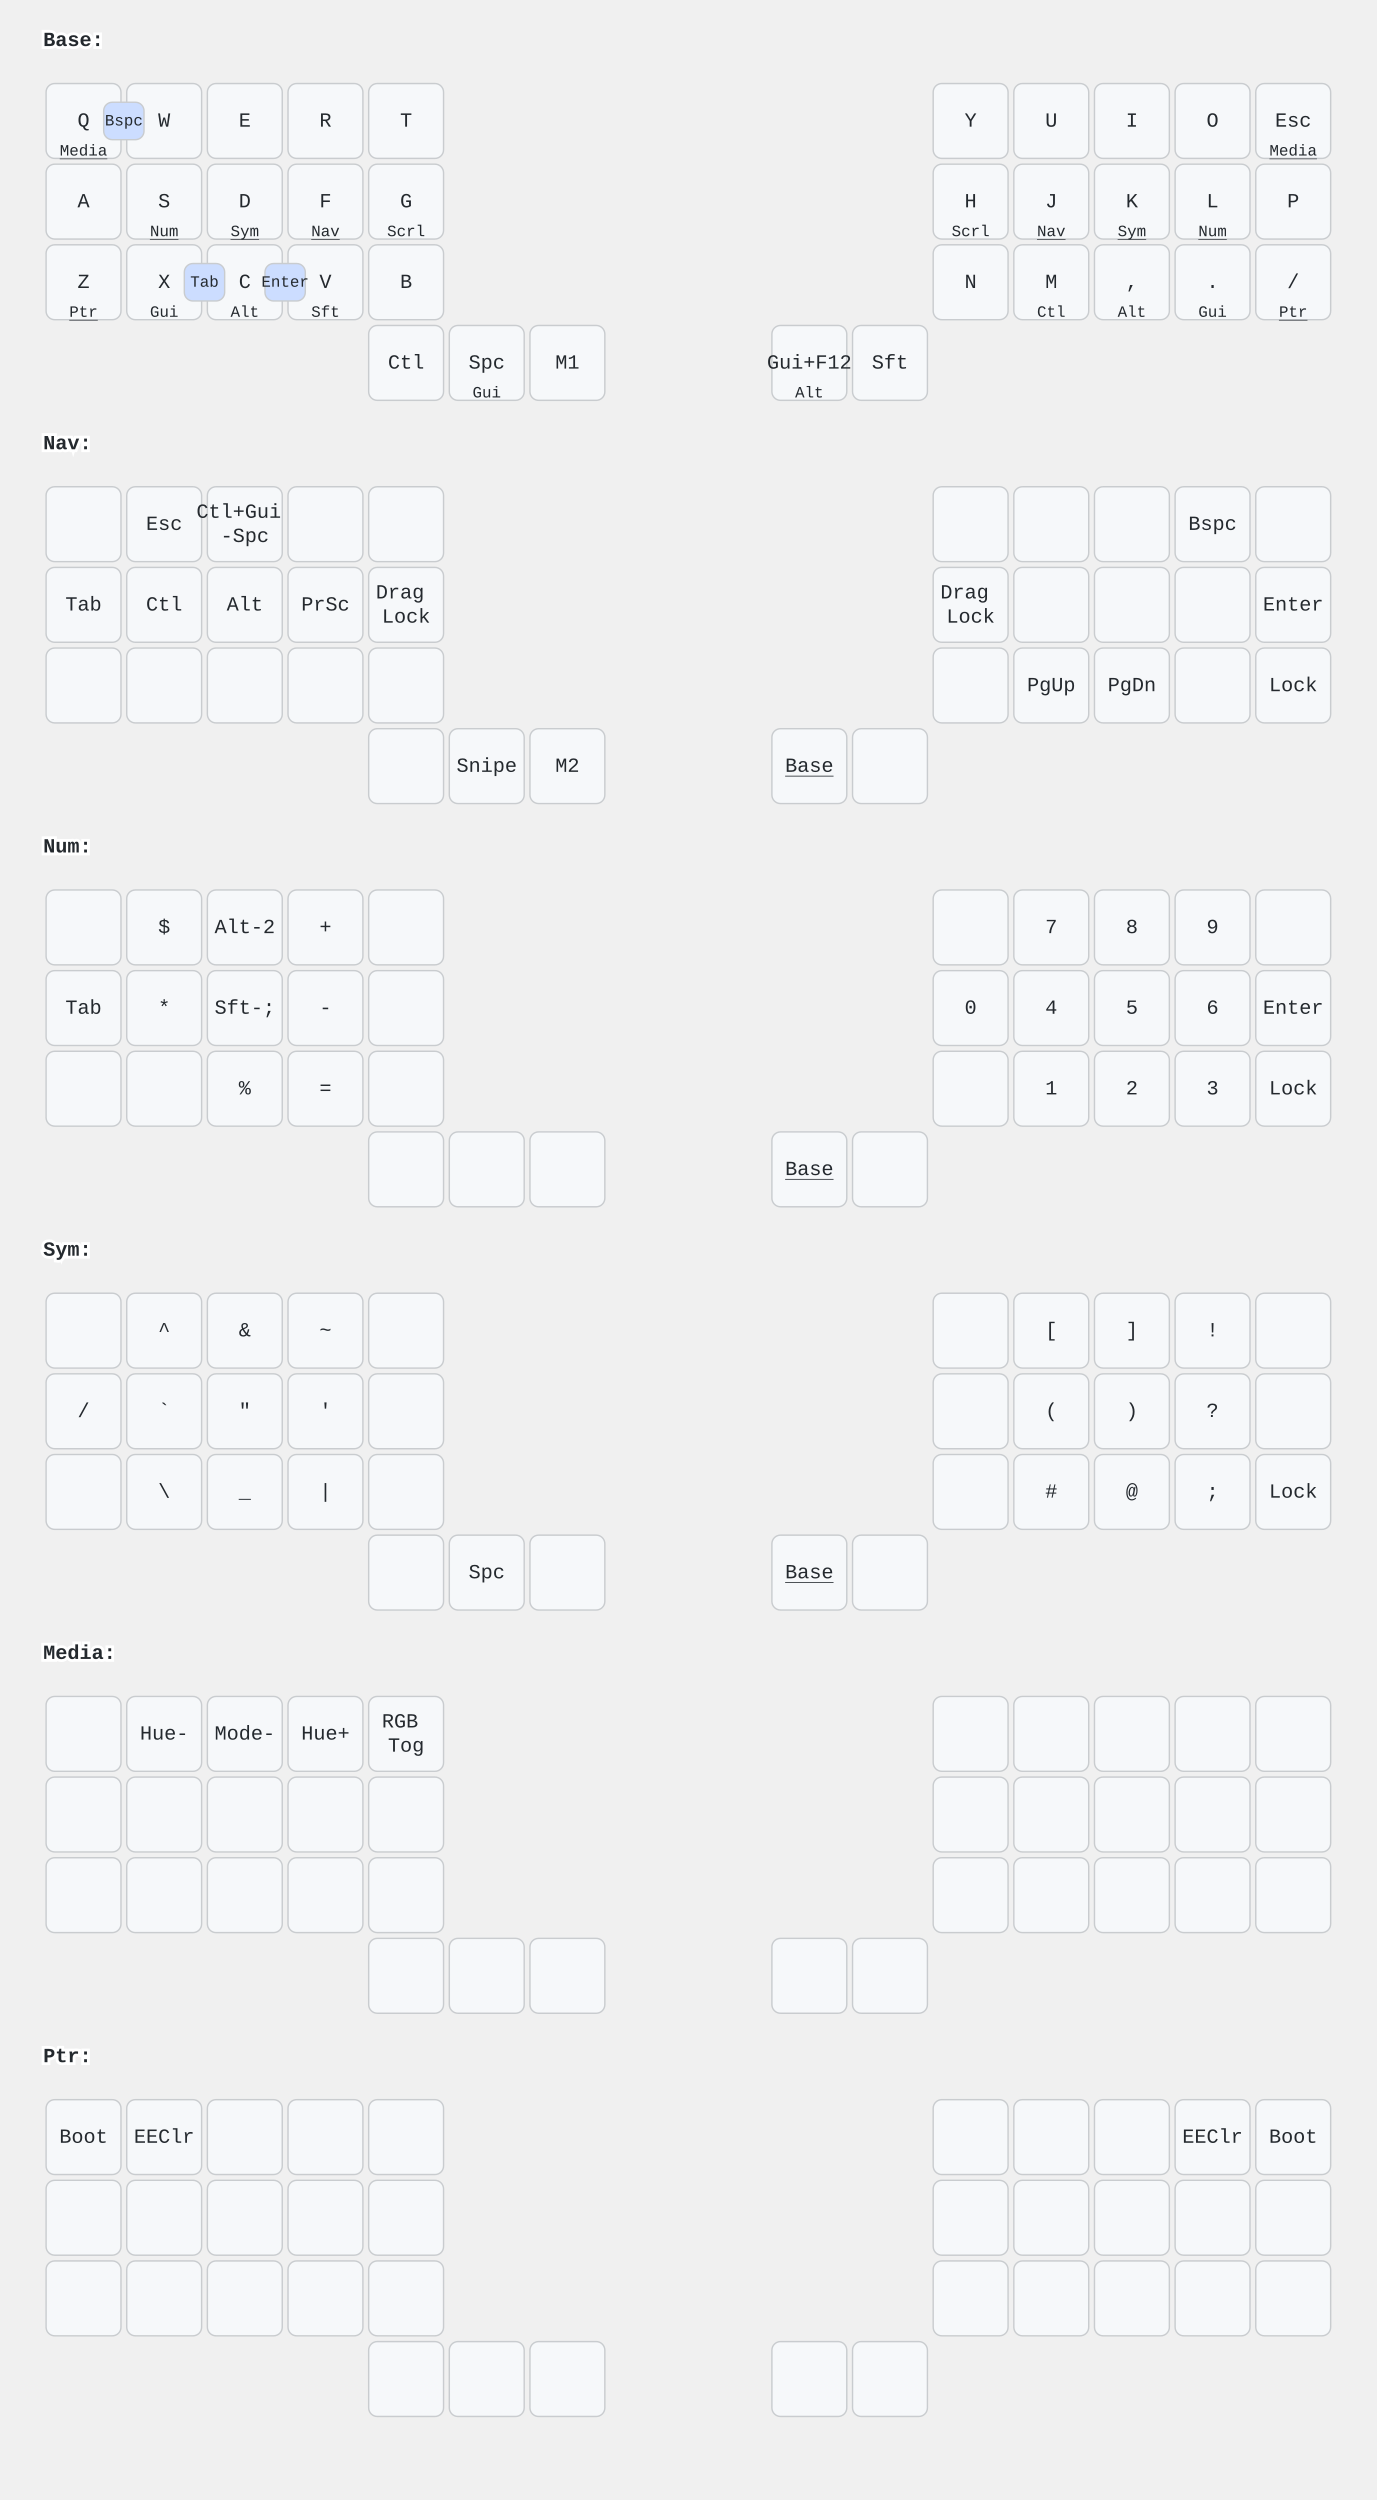
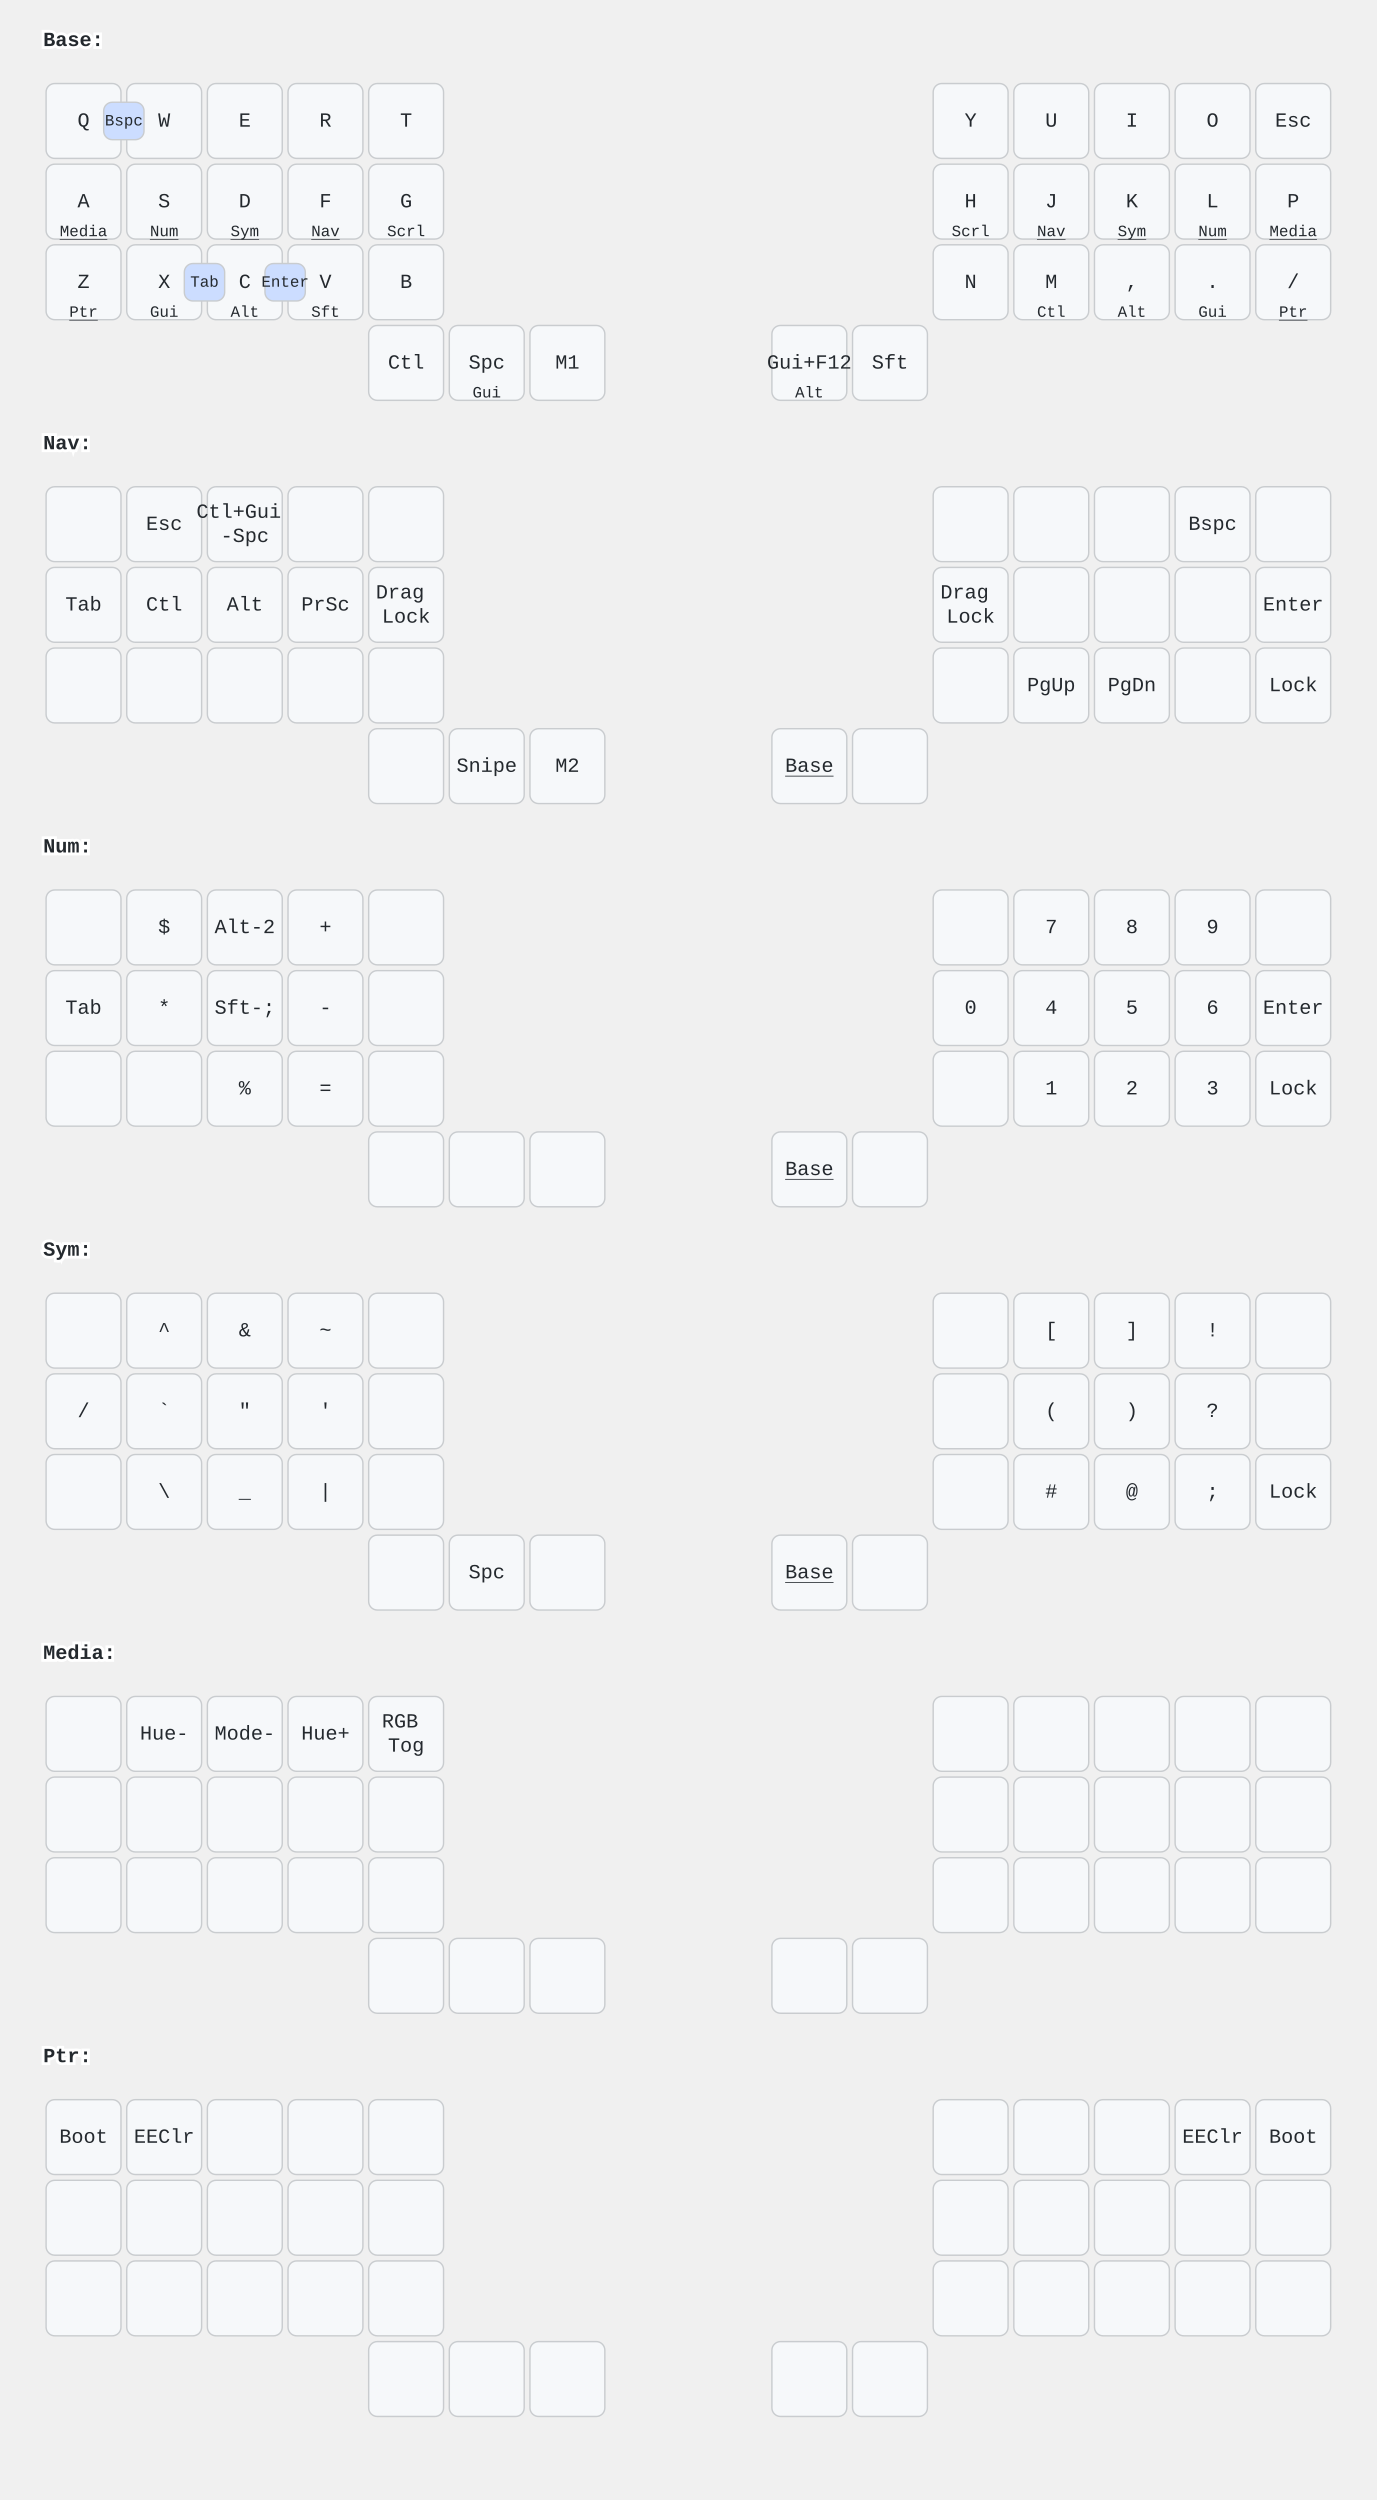
<svg xmlns="http://www.w3.org/2000/svg" xmlns:xlink="http://www.w3.org/1999/xlink" width="956" height="1736" viewBox="0 0 956 1736" class="keymap">
  <defs>/* start glyphs */
<svg id="mdi:arrow-down-thin">
      <svg id="mdi-arrow-down-thin" viewBox="0 0 24 24">
        <path d="M7.03 13.92H11.03V5L13.04 4.97V13.92H17.03L12.03 18.92Z" />
      </svg>
    </svg>
    <svg id="mdi:arrow-left-thin">
      <svg id="mdi-arrow-left-thin" viewBox="0 0 24 24">
        <path d="M10.05 16.94V12.94H18.97L19 10.93H10.05V6.94L5.05 11.94Z" />
      </svg>
    </svg>
    <svg id="mdi:arrow-right-thin">
      <svg id="mdi-arrow-right-thin" viewBox="0 0 24 24">
        <path d="M14 16.94V12.94H5.08L5.05 10.93H14V6.94L19 11.94Z" />
      </svg>
    </svg>
    <svg id="mdi:arrow-up-thin">
      <svg id="mdi-arrow-up-thin" viewBox="0 0 24 24">
        <path d="M7.03 9.97H11.03V18.89L13.04 18.92V9.97H17.03L12.03 4.97Z" />
      </svg>
    </svg>
    <svg id="mdi:play">
      <svg id="mdi-play" viewBox="0 0 24 24">
        <path d="M8,5.14V19.14L19,12.14L8,5.14Z" />
      </svg>
    </svg>
    <svg id="mdi:skip-next">
      <svg id="mdi-skip-next" viewBox="0 0 24 24">
        <path d="M16,18H18V6H16M6,18L14.5,12L6,6V18Z" />
      </svg>
    </svg>
    <svg id="mdi:skip-previous">
      <svg id="mdi-skip-previous" viewBox="0 0 24 24">
        <path d="M6,18V6H8V18H6M9.5,12L18,6V18L9.5,12Z" />
      </svg>
    </svg>
    <svg id="mdi:stop">
      <svg id="mdi-stop" viewBox="0 0 24 24">
        <path d="M18,18H6V6H18V18Z" />
      </svg>
    </svg>
    <svg id="mdi:volume-off">
      <svg id="mdi-volume-off" viewBox="0 0 24 24">
        <path d="M12,4L9.91,6.09L12,8.18M4.27,3L3,4.27L7.73,9H3V15H7L12,20V13.27L16.25,17.53C15.58,18.04 14.83,18.46 14,18.7V20.77C15.38,20.45 16.63,19.82 17.68,18.96L19.73,21L21,19.73L12,10.73M19,12C19,12.94 18.8,13.82 18.46,14.64L19.97,16.15C20.62,14.91 21,13.5 21,12C21,7.72 18,4.14 14,3.23V5.29C16.89,6.15 19,8.83 19,12M16.5,12C16.5,10.23 15.5,8.71 14,7.97V10.18L16.45,12.63C16.5,12.43 16.5,12.21 16.5,12Z" />
      </svg>
    </svg>
  </defs>/* end glyphs */
<style>/* inherit to force styles through use tags */
svg path {
    fill: inherit;
}

/* font and background color specifications */
svg.keymap {
    font-family: SFMono-Regular,Consolas,Liberation Mono,Menlo,monospace;
    font-size: 14px;
    font-kerning: normal;
    text-rendering: optimizeLegibility;
    fill: #24292e;
}

/* default key styling */
rect.key {
    fill: #f6f8fa;
}

rect.key, rect.combo {
    stroke: #c9cccf;
    stroke-width: 1;
}

/* default key side styling, only used is draw_key_sides is set */
rect.side {
    filter: brightness(90%);
}

/* color accent for combo boxes */
rect.combo, rect.combo-separate {
    fill: #cdf;
}

/* color accent for held keys */
rect.held, rect.combo.held {
    fill: #fdd;
}

/* color accent for ghost (optional) keys */
rect.ghost, rect.combo.ghost {
    stroke-dasharray: 4, 4;
    stroke-width: 2;
}

text {
    text-anchor: middle;
    dominant-baseline: middle;
}

/* styling for layer labels */
text.label {
    font-weight: bold;
    text-anchor: start;
    stroke: white;
    stroke-width: 4;
    paint-order: stroke;
}

/* styling for optional footer */
text.footer {
    text-anchor: end;
    dominant-baseline: auto;
    stroke: white;
    stroke-width: 4;
    paint-order: stroke;
}

/* styling for combo tap, and key non-tap label text */
text.combo, text.hold, text.shifted, text.left, text.right, text.tl, text.tr, text.bl, text.br {
    font-size: 11px;
}

text.hold, text.bl, text.br {
    text-anchor: middle;
    dominant-baseline: auto;
}

text.shifted, text.tl, text.tr {
    text-anchor: middle;
    dominant-baseline: hanging;
}

text.left, text.tl, text.bl {
    text-anchor: start;
}

text.right, text.tr, text.br {
    text-anchor: end;
}

text.layer-activator {
    text-decoration: underline;
}

/* styling for hold/shifted label text in combo box */
text.combo.hold, text.combo.shifted, text.combo.left, text.combo.right {
    font-size: 8px;
}

/* lighter symbol for transparent keys */
text.trans {
    fill: #7b7e81;
}

/* styling for combo dendrons */
path.combo {
    stroke-width: 1;
    stroke: gray;
    fill: none;
}

/* Start Tabler Icons Cleanup */
/* cannot use height/width with glyphs */
.icon-tabler &gt; path {
    fill: inherit;
    stroke: inherit;
    stroke-width: 2;
}
/* hide tabler's default box */
.icon-tabler &gt; path[stroke="none"][fill="none"] {
    visibility: hidden;
}
/* End Tabler Icons Cleanup */
</style>
  <g transform="translate(30, 0)" class="layer-Base">
    <text x="0" y="28" class="label" id="Base">Base:</text>
    <g transform="translate(0, 56)">
      <g transform="translate(28, 28)" class="key keypos-0">
        <rect rx="6" ry="6" x="-26" y="-26" width="52" height="52" class="key" />
        <text x="0" y="0" class="key tap">Q</text>
+       </g>
+       <g transform="translate(84, 28)" class="key keypos-1">
+         <rect rx="6" ry="6" x="-26" y="-26" width="52" height="52" class="key" />
+         <text x="0" y="0" class="key tap">W</text>
+       </g>
+       <g transform="translate(140, 28)" class="key keypos-2">
+         <rect rx="6" ry="6" x="-26" y="-26" width="52" height="52" class="key" />
+         <text x="0" y="0" class="key tap">E</text>
+       </g>
+       <g transform="translate(196, 28)" class="key keypos-3">
+         <rect rx="6" ry="6" x="-26" y="-26" width="52" height="52" class="key" />
+         <text x="0" y="0" class="key tap">R</text>
+       </g>
+       <g transform="translate(252, 28)" class="key keypos-4">
+         <rect rx="6" ry="6" x="-26" y="-26" width="52" height="52" class="key" />
+         <text x="0" y="0" class="key tap">T</text>
+       </g>
+       <g transform="translate(644, 28)" class="key keypos-5">
+         <rect rx="6" ry="6" x="-26" y="-26" width="52" height="52" class="key" />
+         <text x="0" y="0" class="key tap">Y</text>
+       </g>
+       <g transform="translate(700, 28)" class="key keypos-6">
+         <rect rx="6" ry="6" x="-26" y="-26" width="52" height="52" class="key" />
+         <text x="0" y="0" class="key tap">U</text>
+       </g>
+       <g transform="translate(756, 28)" class="key keypos-7">
+         <rect rx="6" ry="6" x="-26" y="-26" width="52" height="52" class="key" />
+         <text x="0" y="0" class="key tap">I</text>
+       </g>
+       <g transform="translate(812, 28)" class="key keypos-8">
+         <rect rx="6" ry="6" x="-26" y="-26" width="52" height="52" class="key" />
+         <text x="0" y="0" class="key tap">O</text>
+       </g>
+       <g transform="translate(868, 28)" class="key keypos-9">
+         <rect rx="6" ry="6" x="-26" y="-26" width="52" height="52" class="key" />
+         <text x="0" y="0" class="key tap">Esc</text>
+       </g>
+       <g transform="translate(28, 84)" class="key keypos-10">
+         <rect rx="6" ry="6" x="-26" y="-26" width="52" height="52" class="key" />
+         <text x="0" y="0" class="key tap">A</text>
        <a href="#Media">
          <text x="0" y="24" class="key hold layer-activator">Media</text>
        </a>
-       </g>
-       <g transform="translate(84, 28)" class="key keypos-1">
-         <rect rx="6" ry="6" x="-26" y="-26" width="52" height="52" class="key" />
-         <text x="0" y="0" class="key tap">W</text>
-       </g>
-       <g transform="translate(140, 28)" class="key keypos-2">
-         <rect rx="6" ry="6" x="-26" y="-26" width="52" height="52" class="key" />
-         <text x="0" y="0" class="key tap">E</text>
-       </g>
-       <g transform="translate(196, 28)" class="key keypos-3">
-         <rect rx="6" ry="6" x="-26" y="-26" width="52" height="52" class="key" />
-         <text x="0" y="0" class="key tap">R</text>
-       </g>
-       <g transform="translate(252, 28)" class="key keypos-4">
-         <rect rx="6" ry="6" x="-26" y="-26" width="52" height="52" class="key" />
-         <text x="0" y="0" class="key tap">T</text>
-       </g>
-       <g transform="translate(644, 28)" class="key keypos-5">
-         <rect rx="6" ry="6" x="-26" y="-26" width="52" height="52" class="key" />
-         <text x="0" y="0" class="key tap">Y</text>
-       </g>
-       <g transform="translate(700, 28)" class="key keypos-6">
-         <rect rx="6" ry="6" x="-26" y="-26" width="52" height="52" class="key" />
-         <text x="0" y="0" class="key tap">U</text>
-       </g>
-       <g transform="translate(756, 28)" class="key keypos-7">
-         <rect rx="6" ry="6" x="-26" y="-26" width="52" height="52" class="key" />
-         <text x="0" y="0" class="key tap">I</text>
-       </g>
-       <g transform="translate(812, 28)" class="key keypos-8">
-         <rect rx="6" ry="6" x="-26" y="-26" width="52" height="52" class="key" />
-         <text x="0" y="0" class="key tap">O</text>
-       </g>
-       <g transform="translate(868, 28)" class="key keypos-9">
-         <rect rx="6" ry="6" x="-26" y="-26" width="52" height="52" class="key" />
-         <text x="0" y="0" class="key tap">Esc</text>
-         <a href="#Media">
-           <text x="0" y="24" class="key hold layer-activator">Media</text>
-         </a>
-       </g>
-       <g transform="translate(28, 84)" class="key keypos-10">
-         <rect rx="6" ry="6" x="-26" y="-26" width="52" height="52" class="key" />
-         <text x="0" y="0" class="key tap">A</text>
      </g>
      <g transform="translate(84, 84)" class="key keypos-11">
        <rect rx="6" ry="6" x="-26" y="-26" width="52" height="52" class="key" />
        <text x="0" y="0" class="key tap">S</text>
        <a href="#Num">
          <text x="0" y="24" class="key hold layer-activator">Num</text>
        </a>
      </g>
      <g transform="translate(140, 84)" class="key keypos-12">
        <rect rx="6" ry="6" x="-26" y="-26" width="52" height="52" class="key" />
        <text x="0" y="0" class="key tap">D</text>
        <a href="#Sym">
          <text x="0" y="24" class="key hold layer-activator">Sym</text>
        </a>
      </g>
      <g transform="translate(196, 84)" class="key keypos-13">
        <rect rx="6" ry="6" x="-26" y="-26" width="52" height="52" class="key" />
        <text x="0" y="0" class="key tap">F</text>
        <a href="#Nav">
          <text x="0" y="24" class="key hold layer-activator">Nav</text>
        </a>
      </g>
      <g transform="translate(252, 84)" class="key keypos-14">
        <rect rx="6" ry="6" x="-26" y="-26" width="52" height="52" class="key" />
        <text x="0" y="0" class="key tap">G</text>
        <text x="0" y="24" class="key hold">Scrl</text>
      </g>
      <g transform="translate(644, 84)" class="key keypos-15">
        <rect rx="6" ry="6" x="-26" y="-26" width="52" height="52" class="key" />
        <text x="0" y="0" class="key tap">H</text>
        <text x="0" y="24" class="key hold">Scrl</text>
      </g>
      <g transform="translate(700, 84)" class="key keypos-16">
        <rect rx="6" ry="6" x="-26" y="-26" width="52" height="52" class="key" />
        <text x="0" y="0" class="key tap">J</text>
        <a href="#Nav">
          <text x="0" y="24" class="key hold layer-activator">Nav</text>
        </a>
      </g>
      <g transform="translate(756, 84)" class="key keypos-17">
        <rect rx="6" ry="6" x="-26" y="-26" width="52" height="52" class="key" />
        <text x="0" y="0" class="key tap">K</text>
        <a href="#Sym">
          <text x="0" y="24" class="key hold layer-activator">Sym</text>
        </a>
      </g>
      <g transform="translate(812, 84)" class="key keypos-18">
        <rect rx="6" ry="6" x="-26" y="-26" width="52" height="52" class="key" />
        <text x="0" y="0" class="key tap">L</text>
        <a href="#Num">
          <text x="0" y="24" class="key hold layer-activator">Num</text>
        </a>
      </g>
      <g transform="translate(868, 84)" class="key keypos-19">
        <rect rx="6" ry="6" x="-26" y="-26" width="52" height="52" class="key" />
        <text x="0" y="0" class="key tap">P</text>
+         <a href="#Media">
+           <text x="0" y="24" class="key hold layer-activator">Media</text>
+         </a>
      </g>
      <g transform="translate(28, 140)" class="key keypos-20">
        <rect rx="6" ry="6" x="-26" y="-26" width="52" height="52" class="key" />
        <text x="0" y="0" class="key tap">Z</text>
        <a href="#Ptr">
          <text x="0" y="24" class="key hold layer-activator">Ptr</text>
        </a>
      </g>
      <g transform="translate(84, 140)" class="key keypos-21">
        <rect rx="6" ry="6" x="-26" y="-26" width="52" height="52" class="key" />
        <text x="0" y="0" class="key tap">X</text>
        <text x="0" y="24" class="key hold">Gui</text>
      </g>
      <g transform="translate(140, 140)" class="key keypos-22">
        <rect rx="6" ry="6" x="-26" y="-26" width="52" height="52" class="key" />
        <text x="0" y="0" class="key tap">C</text>
        <text x="0" y="24" class="key hold">Alt</text>
      </g>
      <g transform="translate(196, 140)" class="key keypos-23">
        <rect rx="6" ry="6" x="-26" y="-26" width="52" height="52" class="key" />
        <text x="0" y="0" class="key tap">V</text>
        <text x="0" y="24" class="key hold">Sft</text>
      </g>
      <g transform="translate(252, 140)" class="key keypos-24">
        <rect rx="6" ry="6" x="-26" y="-26" width="52" height="52" class="key" />
        <text x="0" y="0" class="key tap">B</text>
      </g>
      <g transform="translate(644, 140)" class="key keypos-25">
        <rect rx="6" ry="6" x="-26" y="-26" width="52" height="52" class="key" />
        <text x="0" y="0" class="key tap">N</text>
      </g>
      <g transform="translate(700, 140)" class="key keypos-26">
        <rect rx="6" ry="6" x="-26" y="-26" width="52" height="52" class="key" />
        <text x="0" y="0" class="key tap">M</text>
        <text x="0" y="24" class="key hold">Ctl</text>
      </g>
      <g transform="translate(756, 140)" class="key keypos-27">
        <rect rx="6" ry="6" x="-26" y="-26" width="52" height="52" class="key" />
        <text x="0" y="0" class="key tap">,</text>
        <text x="0" y="24" class="key hold">Alt</text>
      </g>
      <g transform="translate(812, 140)" class="key keypos-28">
        <rect rx="6" ry="6" x="-26" y="-26" width="52" height="52" class="key" />
        <text x="0" y="0" class="key tap">.</text>
        <text x="0" y="24" class="key hold">Gui</text>
      </g>
      <g transform="translate(868, 140)" class="key keypos-29">
        <rect rx="6" ry="6" x="-26" y="-26" width="52" height="52" class="key" />
        <text x="0" y="0" class="key tap">/</text>
        <a href="#Ptr">
          <text x="0" y="24" class="key hold layer-activator">Ptr</text>
        </a>
      </g>
      <g transform="translate(252, 196)" class="key keypos-30">
        <rect rx="6" ry="6" x="-26" y="-26" width="52" height="52" class="key" />
        <text x="0" y="0" class="key tap">Ctl</text>
      </g>
      <g transform="translate(308, 196)" class="key keypos-31">
        <rect rx="6" ry="6" x="-26" y="-26" width="52" height="52" class="key" />
        <text x="0" y="0" class="key tap">Spc</text>
        <text x="0" y="24" class="key hold">Gui</text>
      </g>
      <g transform="translate(364, 196)" class="key keypos-32">
        <rect rx="6" ry="6" x="-26" y="-26" width="52" height="52" class="key" />
        <text x="0" y="0" class="key tap">M1</text>
      </g>
      <g transform="translate(532, 196)" class="key keypos-33">
        <rect rx="6" ry="6" x="-26" y="-26" width="52" height="52" class="key" />
        <text x="0" y="0" class="key tap">Gui+F12</text>
        <text x="0" y="24" class="key hold">Alt</text>
      </g>
      <g transform="translate(588, 196)" class="key keypos-34">
        <rect rx="6" ry="6" x="-26" y="-26" width="52" height="52" class="key" />
        <text x="0" y="0" class="key tap">Sft</text>
      </g>
      <g class="combo combopos-0">
        <rect rx="6" ry="6" x="154" y="127" width="28" height="26" class="combo" />
        <text x="168" y="140" class="combo tap">Enter</text>
      </g>
      <g class="combo combopos-1">
        <rect rx="6" ry="6" x="98" y="127" width="28" height="26" class="combo" />
        <text x="112" y="140" class="combo tap">Tab</text>
      </g>
      <g class="combo combopos-2">
        <rect rx="6" ry="6" x="42" y="15" width="28" height="26" class="combo" />
        <text x="56" y="28" class="combo tap">Bspc</text>
      </g>
    </g>
  </g>
  <g transform="translate(30, 280)" class="layer-Nav">
    <text x="0" y="28" class="label" id="Nav">Nav:</text>
    <g transform="translate(0, 56)">
      <g transform="translate(28, 28)" class="key keypos-0">
        <rect rx="6" ry="6" x="-26" y="-26" width="52" height="52" class="key" />
      </g>
      <g transform="translate(84, 28)" class="key keypos-1">
        <rect rx="6" ry="6" x="-26" y="-26" width="52" height="52" class="key" />
        <text x="0" y="0" class="key tap">Esc</text>
      </g>
      <g transform="translate(140, 28)" class="key keypos-2">
        <rect rx="6" ry="6" x="-26" y="-26" width="52" height="52" class="key" />
        <text x="0" y="0" class="key tap">
          <tspan x="0" dy="-0.6em">Ctl+Gui</tspan>
          <tspan x="0" dy="1.2em">-Spc</tspan>
        </text>
      </g>
      <g transform="translate(196, 28)" class="key keypos-3">
        <rect rx="6" ry="6" x="-26" y="-26" width="52" height="52" class="key" />
      </g>
      <g transform="translate(252, 28)" class="key keypos-4">
        <rect rx="6" ry="6" x="-26" y="-26" width="52" height="52" class="key" />
      </g>
      <g transform="translate(644, 28)" class="key keypos-5">
        <rect rx="6" ry="6" x="-26" y="-26" width="52" height="52" class="key" />
      </g>
      <g transform="translate(700, 28)" class="key keypos-6">
        <rect rx="6" ry="6" x="-26" y="-26" width="52" height="52" class="key" />
      </g>
      <g transform="translate(756, 28)" class="key keypos-7">
        <rect rx="6" ry="6" x="-26" y="-26" width="52" height="52" class="key" />
        <use href="#mdi:arrow-up-thin" xlink:href="#mdi:arrow-up-thin" x="-7" y="-7" height="14" width="14.0" class="key tap glyph mdi:arrow-up-thin" />
      </g>
      <g transform="translate(812, 28)" class="key keypos-8">
        <rect rx="6" ry="6" x="-26" y="-26" width="52" height="52" class="key" />
        <text x="0" y="0" class="key tap">Bspc</text>
      </g>
      <g transform="translate(868, 28)" class="key keypos-9">
        <rect rx="6" ry="6" x="-26" y="-26" width="52" height="52" class="key" />
      </g>
      <g transform="translate(28, 84)" class="key keypos-10">
        <rect rx="6" ry="6" x="-26" y="-26" width="52" height="52" class="key" />
        <text x="0" y="0" class="key tap">Tab</text>
      </g>
      <g transform="translate(84, 84)" class="key keypos-11">
        <rect rx="6" ry="6" x="-26" y="-26" width="52" height="52" class="key" />
        <text x="0" y="0" class="key tap">Ctl</text>
      </g>
      <g transform="translate(140, 84)" class="key keypos-12">
        <rect rx="6" ry="6" x="-26" y="-26" width="52" height="52" class="key" />
        <text x="0" y="0" class="key tap">Alt</text>
      </g>
      <g transform="translate(196, 84)" class="key keypos-13">
        <rect rx="6" ry="6" x="-26" y="-26" width="52" height="52" class="key" />
        <text x="0" y="0" class="key tap">PrSc</text>
      </g>
      <g transform="translate(252, 84)" class="key keypos-14">
        <rect rx="6" ry="6" x="-26" y="-26" width="52" height="52" class="key" />
        <text x="0" y="0" class="key tap">
          <tspan x="0" dy="-0.6em">Drag</tspan>
          <tspan x="0" dy="1.2em">Lock</tspan>
        </text>
      </g>
      <g transform="translate(644, 84)" class="key keypos-15">
        <rect rx="6" ry="6" x="-26" y="-26" width="52" height="52" class="key" />
        <text x="0" y="0" class="key tap">
          <tspan x="0" dy="-0.6em">Drag</tspan>
          <tspan x="0" dy="1.2em">Lock</tspan>
        </text>
      </g>
      <g transform="translate(700, 84)" class="key keypos-16">
        <rect rx="6" ry="6" x="-26" y="-26" width="52" height="52" class="key" />
        <use href="#mdi:arrow-left-thin" xlink:href="#mdi:arrow-left-thin" x="-7" y="-7" height="14" width="14.0" class="key tap glyph mdi:arrow-left-thin" />
      </g>
      <g transform="translate(756, 84)" class="key keypos-17">
        <rect rx="6" ry="6" x="-26" y="-26" width="52" height="52" class="key" />
        <use href="#mdi:arrow-down-thin" xlink:href="#mdi:arrow-down-thin" x="-7" y="-7" height="14" width="14.0" class="key tap glyph mdi:arrow-down-thin" />
      </g>
      <g transform="translate(812, 84)" class="key keypos-18">
        <rect rx="6" ry="6" x="-26" y="-26" width="52" height="52" class="key" />
        <use href="#mdi:arrow-right-thin" xlink:href="#mdi:arrow-right-thin" x="-7" y="-7" height="14" width="14.0" class="key tap glyph mdi:arrow-right-thin" />
      </g>
      <g transform="translate(868, 84)" class="key keypos-19">
        <rect rx="6" ry="6" x="-26" y="-26" width="52" height="52" class="key" />
        <text x="0" y="0" class="key tap">Enter</text>
      </g>
      <g transform="translate(28, 140)" class="key keypos-20">
        <rect rx="6" ry="6" x="-26" y="-26" width="52" height="52" class="key" />
      </g>
      <g transform="translate(84, 140)" class="key keypos-21">
        <rect rx="6" ry="6" x="-26" y="-26" width="52" height="52" class="key" />
      </g>
      <g transform="translate(140, 140)" class="key keypos-22">
        <rect rx="6" ry="6" x="-26" y="-26" width="52" height="52" class="key" />
      </g>
      <g transform="translate(196, 140)" class="key keypos-23">
        <rect rx="6" ry="6" x="-26" y="-26" width="52" height="52" class="key" />
      </g>
      <g transform="translate(252, 140)" class="key keypos-24">
        <rect rx="6" ry="6" x="-26" y="-26" width="52" height="52" class="key" />
      </g>
      <g transform="translate(644, 140)" class="key keypos-25">
        <rect rx="6" ry="6" x="-26" y="-26" width="52" height="52" class="key" />
      </g>
      <g transform="translate(700, 140)" class="key keypos-26">
        <rect rx="6" ry="6" x="-26" y="-26" width="52" height="52" class="key" />
        <text x="0" y="0" class="key tap">PgUp</text>
      </g>
      <g transform="translate(756, 140)" class="key keypos-27">
        <rect rx="6" ry="6" x="-26" y="-26" width="52" height="52" class="key" />
        <text x="0" y="0" class="key tap">PgDn</text>
      </g>
      <g transform="translate(812, 140)" class="key keypos-28">
        <rect rx="6" ry="6" x="-26" y="-26" width="52" height="52" class="key" />
      </g>
      <g transform="translate(868, 140)" class="key keypos-29">
        <rect rx="6" ry="6" x="-26" y="-26" width="52" height="52" class="key" />
        <text x="0" y="0" class="key tap">Lock</text>
      </g>
      <g transform="translate(252, 196)" class="key keypos-30">
        <rect rx="6" ry="6" x="-26" y="-26" width="52" height="52" class="key" />
      </g>
      <g transform="translate(308, 196)" class="key keypos-31">
        <rect rx="6" ry="6" x="-26" y="-26" width="52" height="52" class="key" />
        <text x="0" y="0" class="key tap">Snipe</text>
      </g>
      <g transform="translate(364, 196)" class="key keypos-32">
        <rect rx="6" ry="6" x="-26" y="-26" width="52" height="52" class="key" />
        <text x="0" y="0" class="key tap">M2</text>
      </g>
      <g transform="translate(532, 196)" class="key keypos-33">
        <rect rx="6" ry="6" x="-26" y="-26" width="52" height="52" class="key" />
        <a href="#Base">
          <text x="0" y="0" class="key tap layer-activator">Base</text>
        </a>
      </g>
      <g transform="translate(588, 196)" class="key keypos-34">
        <rect rx="6" ry="6" x="-26" y="-26" width="52" height="52" class="key" />
      </g>
    </g>
  </g>
  <g transform="translate(30, 560)" class="layer-Num">
    <text x="0" y="28" class="label" id="Num">Num:</text>
    <g transform="translate(0, 56)">
      <g transform="translate(28, 28)" class="key keypos-0">
        <rect rx="6" ry="6" x="-26" y="-26" width="52" height="52" class="key" />
      </g>
      <g transform="translate(84, 28)" class="key keypos-1">
        <rect rx="6" ry="6" x="-26" y="-26" width="52" height="52" class="key" />
        <text x="0" y="0" class="key tap">$</text>
      </g>
      <g transform="translate(140, 28)" class="key keypos-2">
        <rect rx="6" ry="6" x="-26" y="-26" width="52" height="52" class="key" />
        <text x="0" y="0" class="key tap">Alt-2</text>
      </g>
      <g transform="translate(196, 28)" class="key keypos-3">
        <rect rx="6" ry="6" x="-26" y="-26" width="52" height="52" class="key" />
        <text x="0" y="0" class="key tap">+</text>
      </g>
      <g transform="translate(252, 28)" class="key keypos-4">
        <rect rx="6" ry="6" x="-26" y="-26" width="52" height="52" class="key" />
      </g>
      <g transform="translate(644, 28)" class="key keypos-5">
        <rect rx="6" ry="6" x="-26" y="-26" width="52" height="52" class="key" />
      </g>
      <g transform="translate(700, 28)" class="key keypos-6">
        <rect rx="6" ry="6" x="-26" y="-26" width="52" height="52" class="key" />
        <text x="0" y="0" class="key tap">7</text>
      </g>
      <g transform="translate(756, 28)" class="key keypos-7">
        <rect rx="6" ry="6" x="-26" y="-26" width="52" height="52" class="key" />
        <text x="0" y="0" class="key tap">8</text>
      </g>
      <g transform="translate(812, 28)" class="key keypos-8">
        <rect rx="6" ry="6" x="-26" y="-26" width="52" height="52" class="key" />
        <text x="0" y="0" class="key tap">9</text>
      </g>
      <g transform="translate(868, 28)" class="key keypos-9">
        <rect rx="6" ry="6" x="-26" y="-26" width="52" height="52" class="key" />
      </g>
      <g transform="translate(28, 84)" class="key keypos-10">
        <rect rx="6" ry="6" x="-26" y="-26" width="52" height="52" class="key" />
        <text x="0" y="0" class="key tap">Tab</text>
      </g>
      <g transform="translate(84, 84)" class="key keypos-11">
        <rect rx="6" ry="6" x="-26" y="-26" width="52" height="52" class="key" />
        <text x="0" y="0" class="key tap">*</text>
      </g>
      <g transform="translate(140, 84)" class="key keypos-12">
        <rect rx="6" ry="6" x="-26" y="-26" width="52" height="52" class="key" />
        <text x="0" y="0" class="key tap">Sft-;</text>
      </g>
      <g transform="translate(196, 84)" class="key keypos-13">
        <rect rx="6" ry="6" x="-26" y="-26" width="52" height="52" class="key" />
        <text x="0" y="0" class="key tap">-</text>
      </g>
      <g transform="translate(252, 84)" class="key keypos-14">
        <rect rx="6" ry="6" x="-26" y="-26" width="52" height="52" class="key" />
      </g>
      <g transform="translate(644, 84)" class="key keypos-15">
        <rect rx="6" ry="6" x="-26" y="-26" width="52" height="52" class="key" />
        <text x="0" y="0" class="key tap">0</text>
      </g>
      <g transform="translate(700, 84)" class="key keypos-16">
        <rect rx="6" ry="6" x="-26" y="-26" width="52" height="52" class="key" />
        <text x="0" y="0" class="key tap">4</text>
      </g>
      <g transform="translate(756, 84)" class="key keypos-17">
        <rect rx="6" ry="6" x="-26" y="-26" width="52" height="52" class="key" />
        <text x="0" y="0" class="key tap">5</text>
      </g>
      <g transform="translate(812, 84)" class="key keypos-18">
        <rect rx="6" ry="6" x="-26" y="-26" width="52" height="52" class="key" />
        <text x="0" y="0" class="key tap">6</text>
      </g>
      <g transform="translate(868, 84)" class="key keypos-19">
        <rect rx="6" ry="6" x="-26" y="-26" width="52" height="52" class="key" />
        <text x="0" y="0" class="key tap">Enter</text>
      </g>
      <g transform="translate(28, 140)" class="key keypos-20">
        <rect rx="6" ry="6" x="-26" y="-26" width="52" height="52" class="key" />
      </g>
      <g transform="translate(84, 140)" class="key keypos-21">
        <rect rx="6" ry="6" x="-26" y="-26" width="52" height="52" class="key" />
      </g>
      <g transform="translate(140, 140)" class="key keypos-22">
        <rect rx="6" ry="6" x="-26" y="-26" width="52" height="52" class="key" />
        <text x="0" y="0" class="key tap">%</text>
      </g>
      <g transform="translate(196, 140)" class="key keypos-23">
        <rect rx="6" ry="6" x="-26" y="-26" width="52" height="52" class="key" />
        <text x="0" y="0" class="key tap">=</text>
      </g>
      <g transform="translate(252, 140)" class="key keypos-24">
        <rect rx="6" ry="6" x="-26" y="-26" width="52" height="52" class="key" />
      </g>
      <g transform="translate(644, 140)" class="key keypos-25">
        <rect rx="6" ry="6" x="-26" y="-26" width="52" height="52" class="key" />
      </g>
      <g transform="translate(700, 140)" class="key keypos-26">
        <rect rx="6" ry="6" x="-26" y="-26" width="52" height="52" class="key" />
        <text x="0" y="0" class="key tap">1</text>
      </g>
      <g transform="translate(756, 140)" class="key keypos-27">
        <rect rx="6" ry="6" x="-26" y="-26" width="52" height="52" class="key" />
        <text x="0" y="0" class="key tap">2</text>
      </g>
      <g transform="translate(812, 140)" class="key keypos-28">
        <rect rx="6" ry="6" x="-26" y="-26" width="52" height="52" class="key" />
        <text x="0" y="0" class="key tap">3</text>
      </g>
      <g transform="translate(868, 140)" class="key keypos-29">
        <rect rx="6" ry="6" x="-26" y="-26" width="52" height="52" class="key" />
        <text x="0" y="0" class="key tap">Lock</text>
      </g>
      <g transform="translate(252, 196)" class="key keypos-30">
        <rect rx="6" ry="6" x="-26" y="-26" width="52" height="52" class="key" />
      </g>
      <g transform="translate(308, 196)" class="key keypos-31">
        <rect rx="6" ry="6" x="-26" y="-26" width="52" height="52" class="key" />
      </g>
      <g transform="translate(364, 196)" class="key keypos-32">
        <rect rx="6" ry="6" x="-26" y="-26" width="52" height="52" class="key" />
      </g>
      <g transform="translate(532, 196)" class="key keypos-33">
        <rect rx="6" ry="6" x="-26" y="-26" width="52" height="52" class="key" />
        <a href="#Base">
          <text x="0" y="0" class="key tap layer-activator">Base</text>
        </a>
      </g>
      <g transform="translate(588, 196)" class="key keypos-34">
        <rect rx="6" ry="6" x="-26" y="-26" width="52" height="52" class="key" />
      </g>
    </g>
  </g>
  <g transform="translate(30, 840)" class="layer-Sym">
    <text x="0" y="28" class="label" id="Sym">Sym:</text>
    <g transform="translate(0, 56)">
      <g transform="translate(28, 28)" class="key keypos-0">
        <rect rx="6" ry="6" x="-26" y="-26" width="52" height="52" class="key" />
      </g>
      <g transform="translate(84, 28)" class="key keypos-1">
        <rect rx="6" ry="6" x="-26" y="-26" width="52" height="52" class="key" />
        <text x="0" y="0" class="key tap">^</text>
      </g>
      <g transform="translate(140, 28)" class="key keypos-2">
        <rect rx="6" ry="6" x="-26" y="-26" width="52" height="52" class="key" />
        <text x="0" y="0" class="key tap">&amp;</text>
      </g>
      <g transform="translate(196, 28)" class="key keypos-3">
        <rect rx="6" ry="6" x="-26" y="-26" width="52" height="52" class="key" />
        <text x="0" y="0" class="key tap">~</text>
      </g>
      <g transform="translate(252, 28)" class="key keypos-4">
        <rect rx="6" ry="6" x="-26" y="-26" width="52" height="52" class="key" />
      </g>
      <g transform="translate(644, 28)" class="key keypos-5">
        <rect rx="6" ry="6" x="-26" y="-26" width="52" height="52" class="key" />
      </g>
      <g transform="translate(700, 28)" class="key keypos-6">
        <rect rx="6" ry="6" x="-26" y="-26" width="52" height="52" class="key" />
        <text x="0" y="0" class="key tap">[</text>
      </g>
      <g transform="translate(756, 28)" class="key keypos-7">
        <rect rx="6" ry="6" x="-26" y="-26" width="52" height="52" class="key" />
        <text x="0" y="0" class="key tap">]</text>
      </g>
      <g transform="translate(812, 28)" class="key keypos-8">
        <rect rx="6" ry="6" x="-26" y="-26" width="52" height="52" class="key" />
        <text x="0" y="0" class="key tap">!</text>
      </g>
      <g transform="translate(868, 28)" class="key keypos-9">
        <rect rx="6" ry="6" x="-26" y="-26" width="52" height="52" class="key" />
      </g>
      <g transform="translate(28, 84)" class="key keypos-10">
        <rect rx="6" ry="6" x="-26" y="-26" width="52" height="52" class="key" />
        <text x="0" y="0" class="key tap">/</text>
      </g>
      <g transform="translate(84, 84)" class="key keypos-11">
        <rect rx="6" ry="6" x="-26" y="-26" width="52" height="52" class="key" />
        <text x="0" y="0" class="key tap">`</text>
      </g>
      <g transform="translate(140, 84)" class="key keypos-12">
        <rect rx="6" ry="6" x="-26" y="-26" width="52" height="52" class="key" />
        <text x="0" y="0" class="key tap">"</text>
      </g>
      <g transform="translate(196, 84)" class="key keypos-13">
        <rect rx="6" ry="6" x="-26" y="-26" width="52" height="52" class="key" />
        <text x="0" y="0" class="key tap">'</text>
      </g>
      <g transform="translate(252, 84)" class="key keypos-14">
        <rect rx="6" ry="6" x="-26" y="-26" width="52" height="52" class="key" />
      </g>
      <g transform="translate(644, 84)" class="key keypos-15">
        <rect rx="6" ry="6" x="-26" y="-26" width="52" height="52" class="key" />
      </g>
      <g transform="translate(700, 84)" class="key keypos-16">
        <rect rx="6" ry="6" x="-26" y="-26" width="52" height="52" class="key" />
        <text x="0" y="0" class="key tap">(</text>
      </g>
      <g transform="translate(756, 84)" class="key keypos-17">
        <rect rx="6" ry="6" x="-26" y="-26" width="52" height="52" class="key" />
        <text x="0" y="0" class="key tap">)</text>
      </g>
      <g transform="translate(812, 84)" class="key keypos-18">
        <rect rx="6" ry="6" x="-26" y="-26" width="52" height="52" class="key" />
        <text x="0" y="0" class="key tap">?</text>
      </g>
      <g transform="translate(868, 84)" class="key keypos-19">
        <rect rx="6" ry="6" x="-26" y="-26" width="52" height="52" class="key" />
      </g>
      <g transform="translate(28, 140)" class="key keypos-20">
        <rect rx="6" ry="6" x="-26" y="-26" width="52" height="52" class="key" />
      </g>
      <g transform="translate(84, 140)" class="key keypos-21">
        <rect rx="6" ry="6" x="-26" y="-26" width="52" height="52" class="key" />
        <text x="0" y="0" class="key tap">\</text>
      </g>
      <g transform="translate(140, 140)" class="key keypos-22">
        <rect rx="6" ry="6" x="-26" y="-26" width="52" height="52" class="key" />
        <text x="0" y="0" class="key tap">_</text>
      </g>
      <g transform="translate(196, 140)" class="key keypos-23">
        <rect rx="6" ry="6" x="-26" y="-26" width="52" height="52" class="key" />
        <text x="0" y="0" class="key tap">|</text>
      </g>
      <g transform="translate(252, 140)" class="key keypos-24">
        <rect rx="6" ry="6" x="-26" y="-26" width="52" height="52" class="key" />
      </g>
      <g transform="translate(644, 140)" class="key keypos-25">
        <rect rx="6" ry="6" x="-26" y="-26" width="52" height="52" class="key" />
      </g>
      <g transform="translate(700, 140)" class="key keypos-26">
        <rect rx="6" ry="6" x="-26" y="-26" width="52" height="52" class="key" />
        <text x="0" y="0" class="key tap">#</text>
      </g>
      <g transform="translate(756, 140)" class="key keypos-27">
        <rect rx="6" ry="6" x="-26" y="-26" width="52" height="52" class="key" />
        <text x="0" y="0" class="key tap">@</text>
      </g>
      <g transform="translate(812, 140)" class="key keypos-28">
        <rect rx="6" ry="6" x="-26" y="-26" width="52" height="52" class="key" />
        <text x="0" y="0" class="key tap">;</text>
      </g>
      <g transform="translate(868, 140)" class="key keypos-29">
        <rect rx="6" ry="6" x="-26" y="-26" width="52" height="52" class="key" />
        <text x="0" y="0" class="key tap">Lock</text>
      </g>
      <g transform="translate(252, 196)" class="key keypos-30">
        <rect rx="6" ry="6" x="-26" y="-26" width="52" height="52" class="key" />
      </g>
      <g transform="translate(308, 196)" class="key keypos-31">
        <rect rx="6" ry="6" x="-26" y="-26" width="52" height="52" class="key" />
        <text x="0" y="0" class="key tap">Spc</text>
      </g>
      <g transform="translate(364, 196)" class="key keypos-32">
        <rect rx="6" ry="6" x="-26" y="-26" width="52" height="52" class="key" />
      </g>
      <g transform="translate(532, 196)" class="key keypos-33">
        <rect rx="6" ry="6" x="-26" y="-26" width="52" height="52" class="key" />
        <a href="#Base">
          <text x="0" y="0" class="key tap layer-activator">Base</text>
        </a>
      </g>
      <g transform="translate(588, 196)" class="key keypos-34">
        <rect rx="6" ry="6" x="-26" y="-26" width="52" height="52" class="key" />
      </g>
    </g>
  </g>
  <g transform="translate(30, 1120)" class="layer-Media">
    <text x="0" y="28" class="label" id="Media">Media:</text>
    <g transform="translate(0, 56)">
      <g transform="translate(28, 28)" class="key keypos-0">
        <rect rx="6" ry="6" x="-26" y="-26" width="52" height="52" class="key" />
      </g>
      <g transform="translate(84, 28)" class="key keypos-1">
        <rect rx="6" ry="6" x="-26" y="-26" width="52" height="52" class="key" />
        <text x="0" y="0" class="key tap">Hue-</text>
      </g>
      <g transform="translate(140, 28)" class="key keypos-2">
        <rect rx="6" ry="6" x="-26" y="-26" width="52" height="52" class="key" />
        <text x="0" y="0" class="key tap">Mode-</text>
      </g>
      <g transform="translate(196, 28)" class="key keypos-3">
        <rect rx="6" ry="6" x="-26" y="-26" width="52" height="52" class="key" />
        <text x="0" y="0" class="key tap">Hue+</text>
      </g>
      <g transform="translate(252, 28)" class="key keypos-4">
        <rect rx="6" ry="6" x="-26" y="-26" width="52" height="52" class="key" />
        <text x="0" y="0" class="key tap">
          <tspan x="0" dy="-0.6em">RGB</tspan>
          <tspan x="0" dy="1.2em">Tog</tspan>
        </text>
      </g>
      <g transform="translate(644, 28)" class="key keypos-5">
        <rect rx="6" ry="6" x="-26" y="-26" width="52" height="52" class="key" />
      </g>
      <g transform="translate(700, 28)" class="key keypos-6">
        <rect rx="6" ry="6" x="-26" y="-26" width="52" height="52" class="key" />
      </g>
      <g transform="translate(756, 28)" class="key keypos-7">
        <rect rx="6" ry="6" x="-26" y="-26" width="52" height="52" class="key" />
      </g>
      <g transform="translate(812, 28)" class="key keypos-8">
        <rect rx="6" ry="6" x="-26" y="-26" width="52" height="52" class="key" />
      </g>
      <g transform="translate(868, 28)" class="key keypos-9">
        <rect rx="6" ry="6" x="-26" y="-26" width="52" height="52" class="key" />
      </g>
      <g transform="translate(28, 84)" class="key keypos-10">
        <rect rx="6" ry="6" x="-26" y="-26" width="52" height="52" class="key" />
      </g>
      <g transform="translate(84, 84)" class="key keypos-11">
        <rect rx="6" ry="6" x="-26" y="-26" width="52" height="52" class="key" />
        <use href="#mdi:play" xlink:href="#mdi:play" x="-7" y="-7" height="14" width="14.0" class="key tap glyph mdi:play" />
      </g>
      <g transform="translate(140, 84)" class="key keypos-12">
        <rect rx="6" ry="6" x="-26" y="-26" width="52" height="52" class="key" />
        <use href="#mdi:skip-previous" xlink:href="#mdi:skip-previous" x="-7" y="-7" height="14" width="14.0" class="key tap glyph mdi:skip-previous" />
      </g>
      <g transform="translate(196, 84)" class="key keypos-13">
        <rect rx="6" ry="6" x="-26" y="-26" width="52" height="52" class="key" />
        <use href="#mdi:stop" xlink:href="#mdi:stop" x="-7" y="-7" height="14" width="14.0" class="key tap glyph mdi:stop" />
      </g>
      <g transform="translate(252, 84)" class="key keypos-14">
        <rect rx="6" ry="6" x="-26" y="-26" width="52" height="52" class="key" />
      </g>
      <g transform="translate(644, 84)" class="key keypos-15">
        <rect rx="6" ry="6" x="-26" y="-26" width="52" height="52" class="key" />
      </g>
      <g transform="translate(700, 84)" class="key keypos-16">
        <rect rx="6" ry="6" x="-26" y="-26" width="52" height="52" class="key" />
      </g>
      <g transform="translate(756, 84)" class="key keypos-17">
        <rect rx="6" ry="6" x="-26" y="-26" width="52" height="52" class="key" />
      </g>
      <g transform="translate(812, 84)" class="key keypos-18">
        <rect rx="6" ry="6" x="-26" y="-26" width="52" height="52" class="key" />
      </g>
      <g transform="translate(868, 84)" class="key keypos-19">
        <rect rx="6" ry="6" x="-26" y="-26" width="52" height="52" class="key" />
      </g>
      <g transform="translate(28, 140)" class="key keypos-20">
        <rect rx="6" ry="6" x="-26" y="-26" width="52" height="52" class="key" />
      </g>
      <g transform="translate(84, 140)" class="key keypos-21">
        <rect rx="6" ry="6" x="-26" y="-26" width="52" height="52" class="key" />
      </g>
      <g transform="translate(140, 140)" class="key keypos-22">
        <rect rx="6" ry="6" x="-26" y="-26" width="52" height="52" class="key" />
        <use href="#mdi:volume-off" xlink:href="#mdi:volume-off" x="-7" y="-7" height="14" width="14.0" class="key tap glyph mdi:volume-off" />
      </g>
      <g transform="translate(196, 140)" class="key keypos-23">
        <rect rx="6" ry="6" x="-26" y="-26" width="52" height="52" class="key" />
        <use href="#mdi:skip-next" xlink:href="#mdi:skip-next" x="-7" y="-7" height="14" width="14.0" class="key tap glyph mdi:skip-next" />
      </g>
      <g transform="translate(252, 140)" class="key keypos-24">
        <rect rx="6" ry="6" x="-26" y="-26" width="52" height="52" class="key" />
      </g>
      <g transform="translate(644, 140)" class="key keypos-25">
        <rect rx="6" ry="6" x="-26" y="-26" width="52" height="52" class="key" />
      </g>
      <g transform="translate(700, 140)" class="key keypos-26">
        <rect rx="6" ry="6" x="-26" y="-26" width="52" height="52" class="key" />
      </g>
      <g transform="translate(756, 140)" class="key keypos-27">
        <rect rx="6" ry="6" x="-26" y="-26" width="52" height="52" class="key" />
      </g>
      <g transform="translate(812, 140)" class="key keypos-28">
        <rect rx="6" ry="6" x="-26" y="-26" width="52" height="52" class="key" />
      </g>
      <g transform="translate(868, 140)" class="key keypos-29">
        <rect rx="6" ry="6" x="-26" y="-26" width="52" height="52" class="key" />
      </g>
      <g transform="translate(252, 196)" class="key keypos-30">
        <rect rx="6" ry="6" x="-26" y="-26" width="52" height="52" class="key" />
      </g>
      <g transform="translate(308, 196)" class="key keypos-31">
        <rect rx="6" ry="6" x="-26" y="-26" width="52" height="52" class="key" />
      </g>
      <g transform="translate(364, 196)" class="key keypos-32">
        <rect rx="6" ry="6" x="-26" y="-26" width="52" height="52" class="key" />
      </g>
      <g transform="translate(532, 196)" class="key keypos-33">
        <rect rx="6" ry="6" x="-26" y="-26" width="52" height="52" class="key" />
      </g>
      <g transform="translate(588, 196)" class="key keypos-34">
        <rect rx="6" ry="6" x="-26" y="-26" width="52" height="52" class="key" />
      </g>
    </g>
  </g>
  <g transform="translate(30, 1400)" class="layer-Ptr">
    <text x="0" y="28" class="label" id="Ptr">Ptr:</text>
    <g transform="translate(0, 56)">
      <g transform="translate(28, 28)" class="key keypos-0">
        <rect rx="6" ry="6" x="-26" y="-26" width="52" height="52" class="key" />
        <text x="0" y="0" class="key tap">Boot</text>
      </g>
      <g transform="translate(84, 28)" class="key keypos-1">
        <rect rx="6" ry="6" x="-26" y="-26" width="52" height="52" class="key" />
        <text x="0" y="0" class="key tap">EEClr</text>
      </g>
      <g transform="translate(140, 28)" class="key keypos-2">
        <rect rx="6" ry="6" x="-26" y="-26" width="52" height="52" class="key" />
      </g>
      <g transform="translate(196, 28)" class="key keypos-3">
        <rect rx="6" ry="6" x="-26" y="-26" width="52" height="52" class="key" />
      </g>
      <g transform="translate(252, 28)" class="key keypos-4">
        <rect rx="6" ry="6" x="-26" y="-26" width="52" height="52" class="key" />
      </g>
      <g transform="translate(644, 28)" class="key keypos-5">
        <rect rx="6" ry="6" x="-26" y="-26" width="52" height="52" class="key" />
      </g>
      <g transform="translate(700, 28)" class="key keypos-6">
        <rect rx="6" ry="6" x="-26" y="-26" width="52" height="52" class="key" />
      </g>
      <g transform="translate(756, 28)" class="key keypos-7">
        <rect rx="6" ry="6" x="-26" y="-26" width="52" height="52" class="key" />
      </g>
      <g transform="translate(812, 28)" class="key keypos-8">
        <rect rx="6" ry="6" x="-26" y="-26" width="52" height="52" class="key" />
        <text x="0" y="0" class="key tap">EEClr</text>
      </g>
      <g transform="translate(868, 28)" class="key keypos-9">
        <rect rx="6" ry="6" x="-26" y="-26" width="52" height="52" class="key" />
        <text x="0" y="0" class="key tap">Boot</text>
      </g>
      <g transform="translate(28, 84)" class="key keypos-10">
        <rect rx="6" ry="6" x="-26" y="-26" width="52" height="52" class="key" />
      </g>
      <g transform="translate(84, 84)" class="key keypos-11">
        <rect rx="6" ry="6" x="-26" y="-26" width="52" height="52" class="key" />
      </g>
      <g transform="translate(140, 84)" class="key keypos-12">
        <rect rx="6" ry="6" x="-26" y="-26" width="52" height="52" class="key" />
      </g>
      <g transform="translate(196, 84)" class="key keypos-13">
        <rect rx="6" ry="6" x="-26" y="-26" width="52" height="52" class="key" />
      </g>
      <g transform="translate(252, 84)" class="key keypos-14">
        <rect rx="6" ry="6" x="-26" y="-26" width="52" height="52" class="key" />
      </g>
      <g transform="translate(644, 84)" class="key keypos-15">
        <rect rx="6" ry="6" x="-26" y="-26" width="52" height="52" class="key" />
      </g>
      <g transform="translate(700, 84)" class="key keypos-16">
        <rect rx="6" ry="6" x="-26" y="-26" width="52" height="52" class="key" />
      </g>
      <g transform="translate(756, 84)" class="key keypos-17">
        <rect rx="6" ry="6" x="-26" y="-26" width="52" height="52" class="key" />
      </g>
      <g transform="translate(812, 84)" class="key keypos-18">
        <rect rx="6" ry="6" x="-26" y="-26" width="52" height="52" class="key" />
      </g>
      <g transform="translate(868, 84)" class="key keypos-19">
        <rect rx="6" ry="6" x="-26" y="-26" width="52" height="52" class="key" />
      </g>
      <g transform="translate(28, 140)" class="key keypos-20">
        <rect rx="6" ry="6" x="-26" y="-26" width="52" height="52" class="key" />
      </g>
      <g transform="translate(84, 140)" class="key keypos-21">
        <rect rx="6" ry="6" x="-26" y="-26" width="52" height="52" class="key" />
      </g>
      <g transform="translate(140, 140)" class="key keypos-22">
        <rect rx="6" ry="6" x="-26" y="-26" width="52" height="52" class="key" />
      </g>
      <g transform="translate(196, 140)" class="key keypos-23">
        <rect rx="6" ry="6" x="-26" y="-26" width="52" height="52" class="key" />
      </g>
      <g transform="translate(252, 140)" class="key keypos-24">
        <rect rx="6" ry="6" x="-26" y="-26" width="52" height="52" class="key" />
      </g>
      <g transform="translate(644, 140)" class="key keypos-25">
        <rect rx="6" ry="6" x="-26" y="-26" width="52" height="52" class="key" />
      </g>
      <g transform="translate(700, 140)" class="key keypos-26">
        <rect rx="6" ry="6" x="-26" y="-26" width="52" height="52" class="key" />
      </g>
      <g transform="translate(756, 140)" class="key keypos-27">
        <rect rx="6" ry="6" x="-26" y="-26" width="52" height="52" class="key" />
      </g>
      <g transform="translate(812, 140)" class="key keypos-28">
        <rect rx="6" ry="6" x="-26" y="-26" width="52" height="52" class="key" />
      </g>
      <g transform="translate(868, 140)" class="key keypos-29">
        <rect rx="6" ry="6" x="-26" y="-26" width="52" height="52" class="key" />
      </g>
      <g transform="translate(252, 196)" class="key keypos-30">
        <rect rx="6" ry="6" x="-26" y="-26" width="52" height="52" class="key" />
      </g>
      <g transform="translate(308, 196)" class="key keypos-31">
        <rect rx="6" ry="6" x="-26" y="-26" width="52" height="52" class="key" />
      </g>
      <g transform="translate(364, 196)" class="key keypos-32">
        <rect rx="6" ry="6" x="-26" y="-26" width="52" height="52" class="key" />
      </g>
      <g transform="translate(532, 196)" class="key keypos-33">
        <rect rx="6" ry="6" x="-26" y="-26" width="52" height="52" class="key" />
      </g>
      <g transform="translate(588, 196)" class="key keypos-34">
        <rect rx="6" ry="6" x="-26" y="-26" width="52" height="52" class="key" />
      </g>
    </g>
  </g>
</svg>
